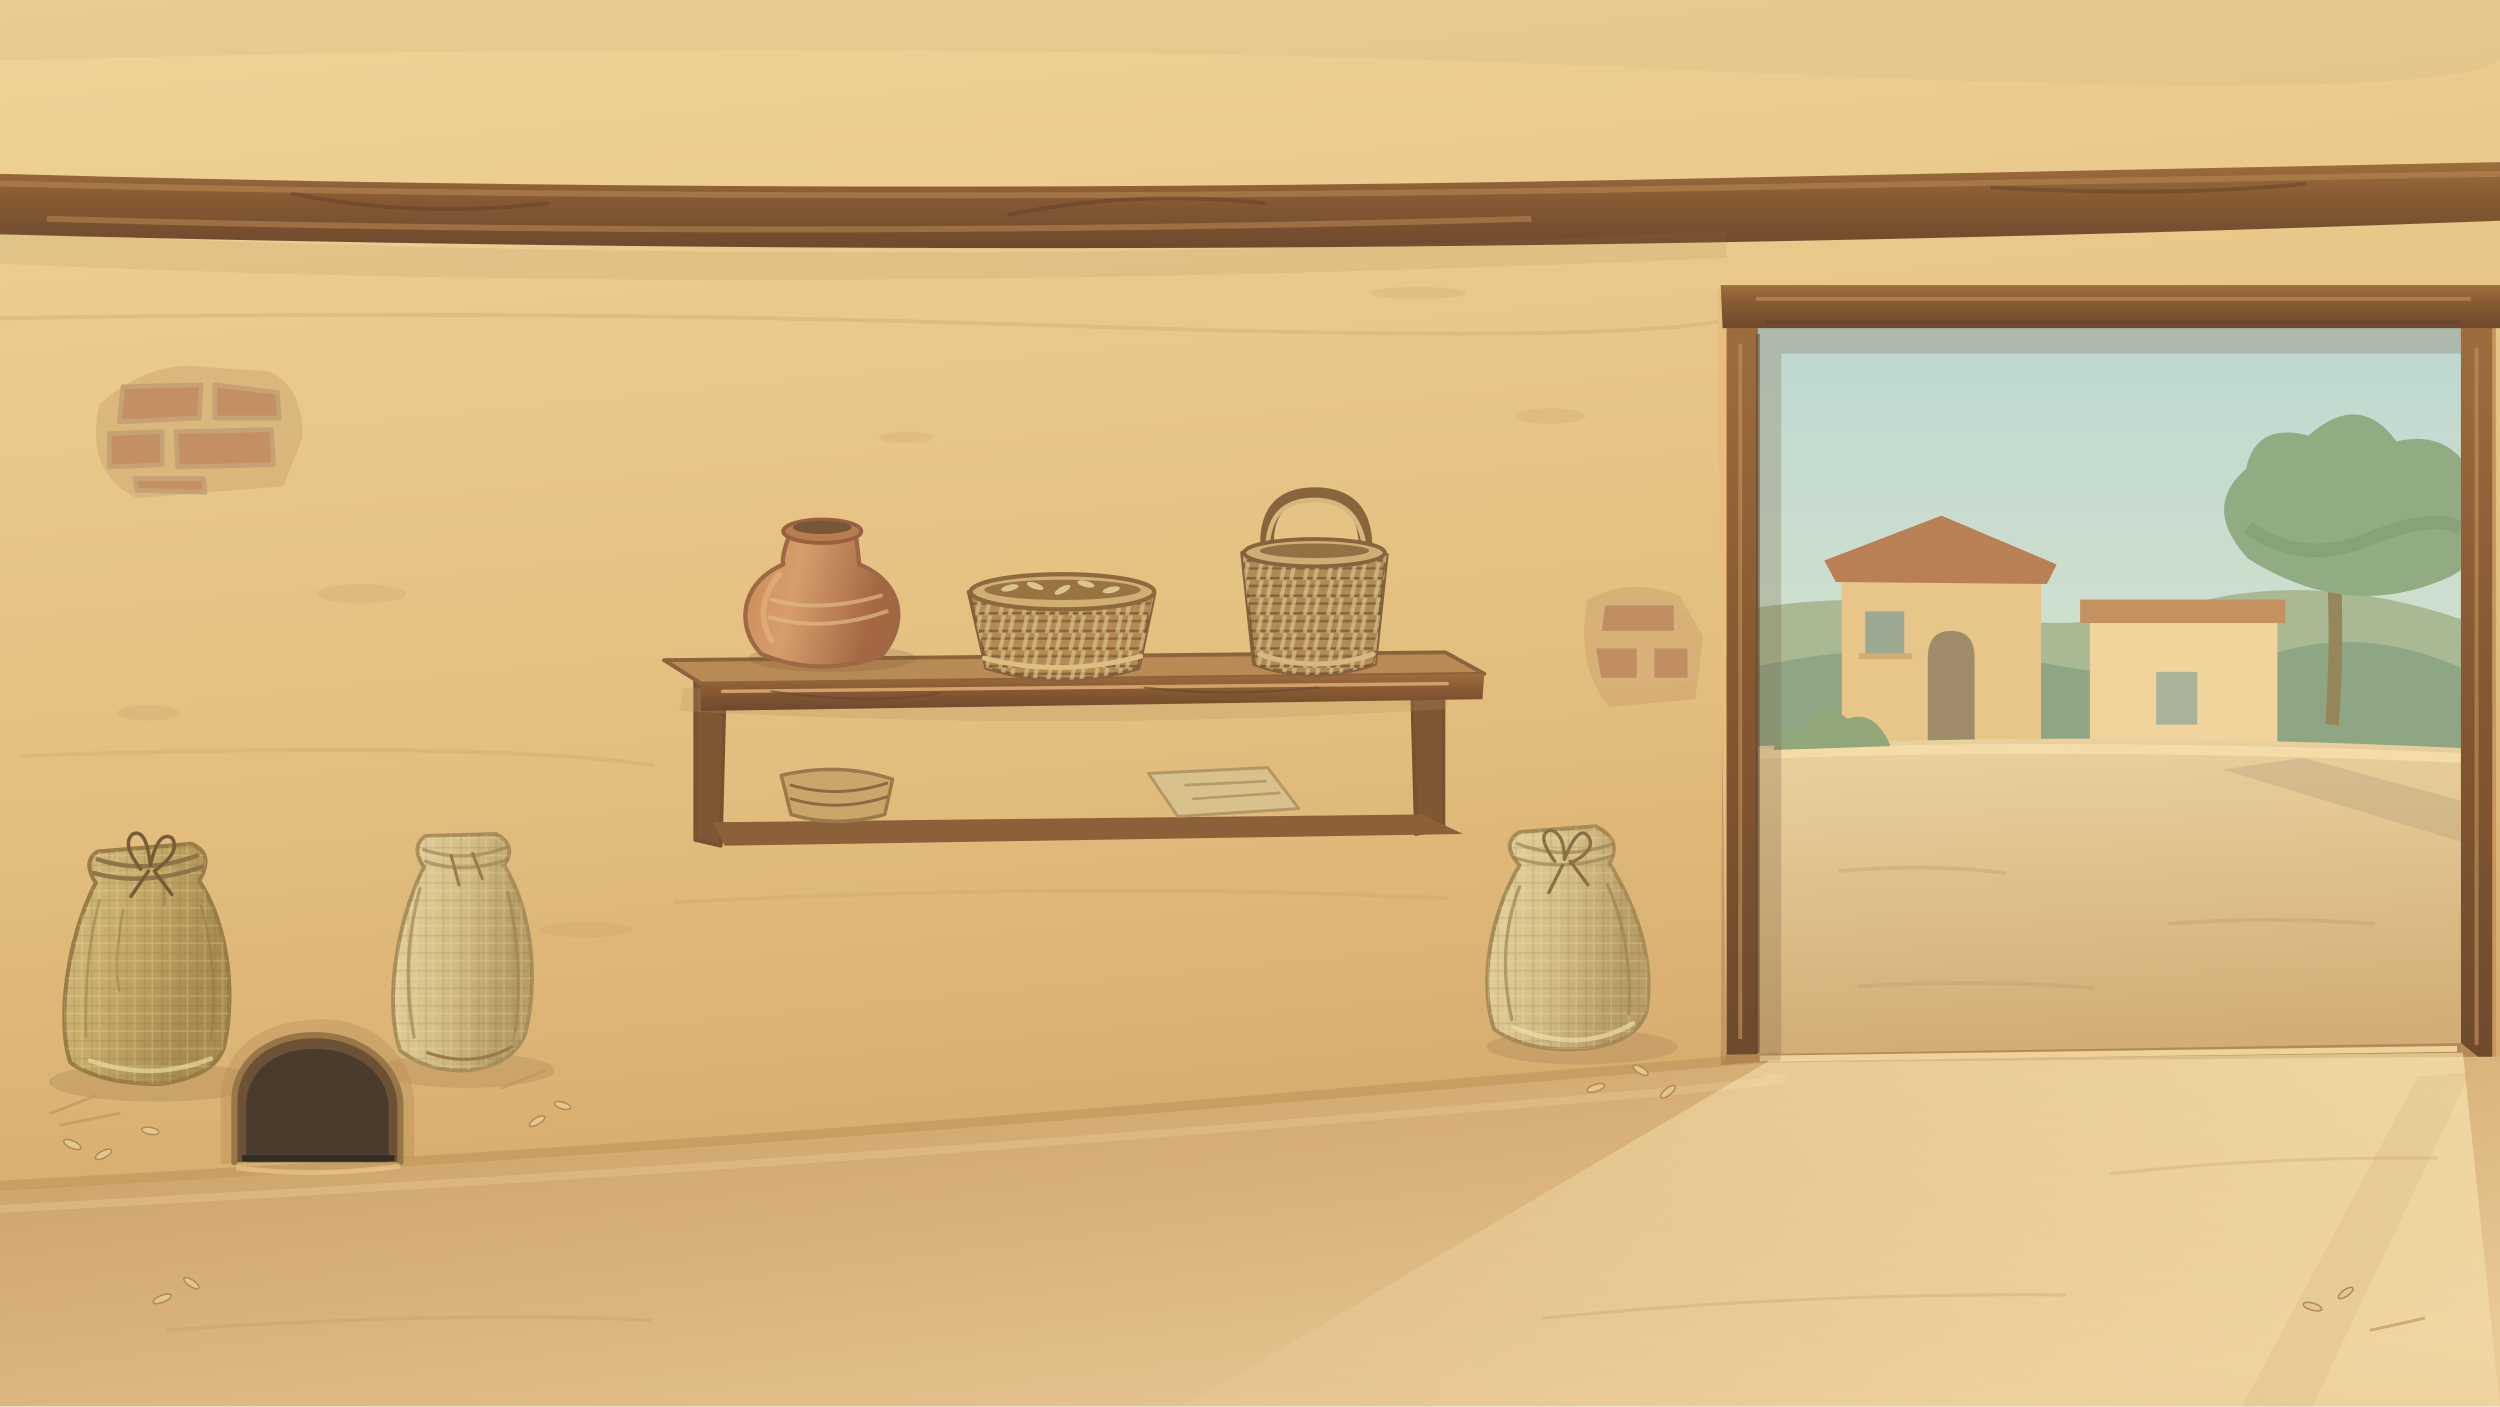
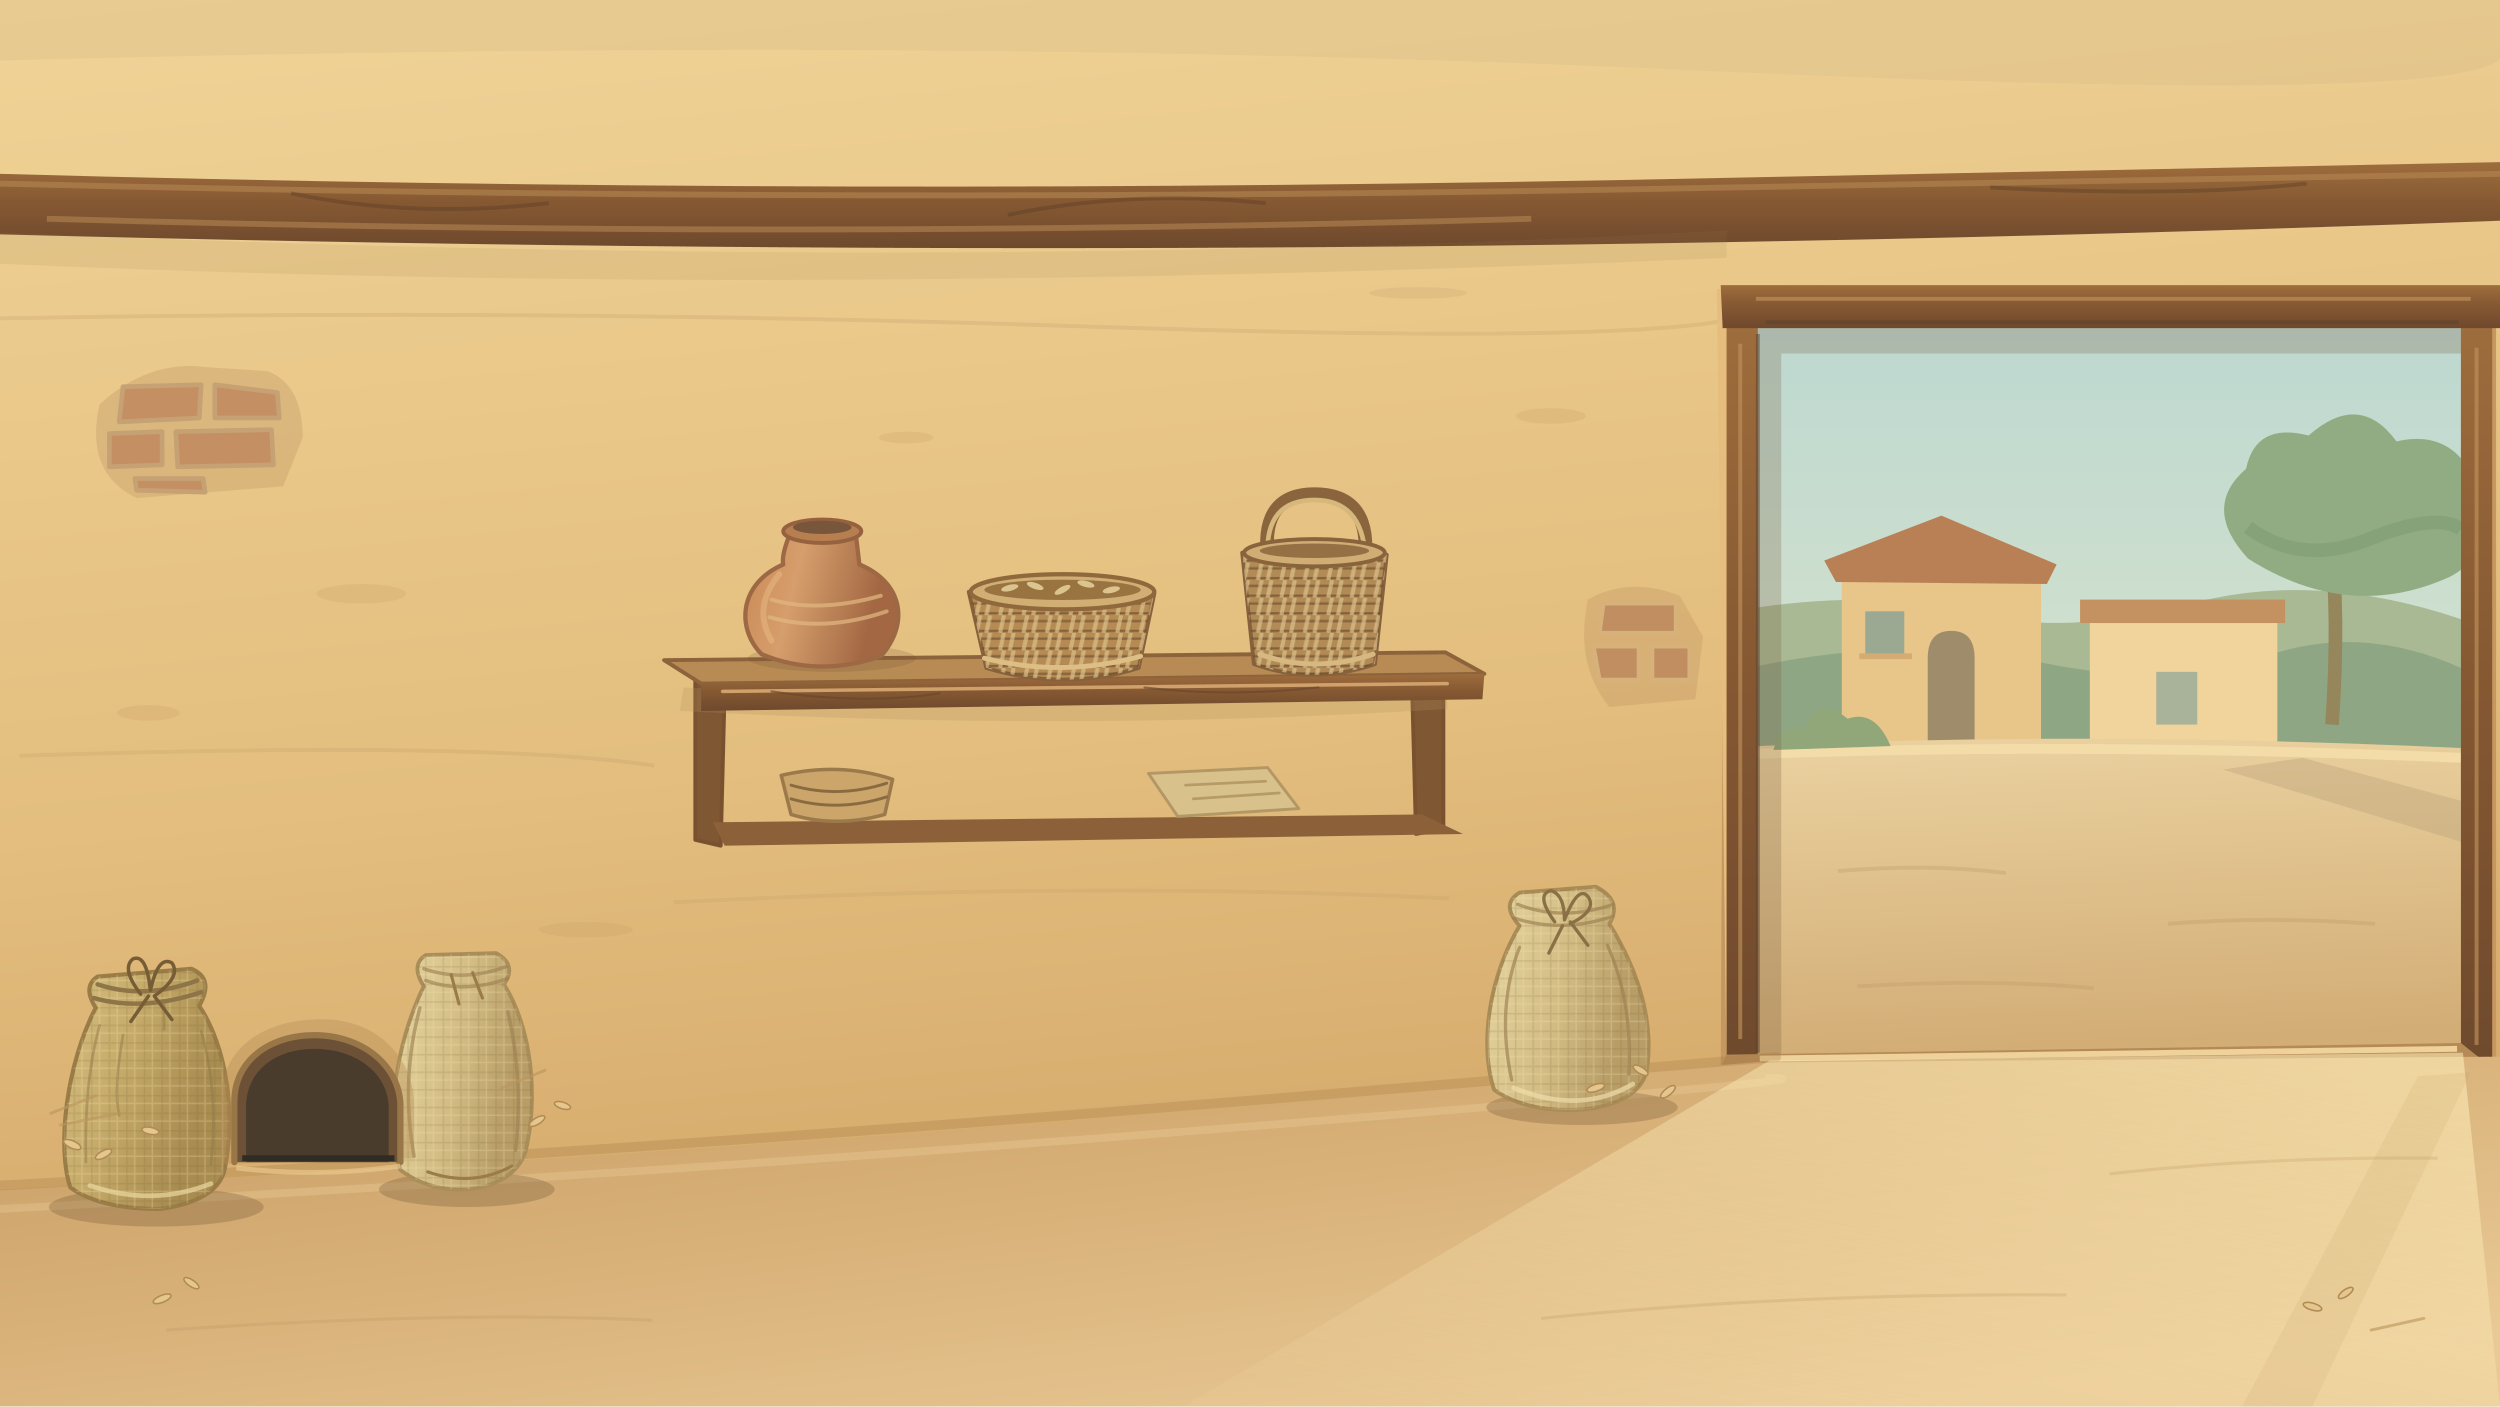
<svg xmlns="http://www.w3.org/2000/svg" width="1280" height="720" viewBox="0 0 1280 720" role="img" aria-labelledby="store-title">
  <defs>
    <linearGradient id="store-wall" x2=".18" y2="1">
      <stop stop-color="#f0d397" />
      <stop offset=".58" stop-color="#e3be7e" />
      <stop offset="1" stop-color="#d2a567" />
    </linearGradient>
    <linearGradient id="store-floor" x2=".84" y2=".92">
      <stop stop-color="#c59b63" />
      <stop offset=".5" stop-color="#d9b27a" />
      <stop offset="1" stop-color="#e9c995" />
    </linearGradient>
    <linearGradient id="store-sunbeam" x1=".88" y1="0" x2=".12" y2="1">
      <stop stop-color="#fff0bc" stop-opacity=".55" />
      <stop offset="1" stop-color="#fff0bc" stop-opacity=".06" />
    </linearGradient>
    <linearGradient id="store-timber" x2="0" y2="1">
      <stop stop-color="#9e6d3d" />
      <stop offset=".48" stop-color="#855832" />
      <stop offset="1" stop-color="#6e492d" />
    </linearGradient>
    <linearGradient id="store-sack" x2=".9" y2=".4">
      <stop stop-color="#d6bf81" />
      <stop offset=".45" stop-color="#c7ac6b" />
      <stop offset="1" stop-color="#a98c50" />
    </linearGradient>
    <linearGradient id="store-sack-light" x2=".92" y2=".26">
      <stop stop-color="#e6d5a0" />
      <stop offset=".58" stop-color="#d4bd85" />
      <stop offset="1" stop-color="#b89d67" />
    </linearGradient>
    <linearGradient id="store-pot" x2=".92" y2=".2">
      <stop stop-color="#c88955" />
      <stop offset=".42" stop-color="#d69e6c" />
      <stop offset="1" stop-color="#a36843" />
    </linearGradient>
    <linearGradient id="store-sky" x2="0" y2="1">
      <stop stop-color="#bdd8d1" />
      <stop offset="1" stop-color="#e6e9c9" />
    </linearGradient>
    <linearGradient id="store-courtyard" x2=".1" y2="1">
      <stop stop-color="#ead2a0" />
      <stop offset="1" stop-color="#d3ad76" />
    </linearGradient>
    <pattern id="store-weave" width="9" height="9" patternUnits="userSpaceOnUse">
      <path d="M0 2H9M2 0V9" fill="none" stroke="#745c35" stroke-width=".75" opacity=".17" />
      <path d="M0 6H9M6 0V9" fill="none" stroke="#f5e5ae" stroke-width=".8" opacity=".25" />
    </pattern>
    <pattern id="store-basket-weave" width="12" height="9" patternUnits="userSpaceOnUse">
      <path d="M0 3H12M0 8H12" stroke="#6f502f" stroke-width="1.2" opacity=".65" />
      <path d="M3 0 1 9M10 0 8 9" stroke="#dcc18b" stroke-width="2.1" opacity=".68" />
    </pattern>
    <clipPath id="store-door">
      <path d="M900 165H1260V540H900Z" />
    </clipPath>
    <clipPath id="store-left-sack">
      <path d="M49 452Q42 441 50 436L98 432Q110 437 102 451C116 472 121 506 115 535Q111 551 82 555Q51 555 36 544C29 523 34 481 49 452Z" />
    </clipPath>
    <clipPath id="store-back-sack">
      <path d="M217 444Q210 433 218 428L254 427Q265 433 258 443C272 465 276 500 269 529Q263 545 240 548Q219 549 205 538C197 516 202 474 217 444Z" />
    </clipPath>
    <clipPath id="store-right-sack">
      <path d="M778 443Q768 432 778 426L817 423Q831 430 824 442C840 468 847 494 843 518Q838 534 811 537Q782 539 765 527C757 503 763 468 778 443Z" />
    </clipPath>
    <clipPath id="store-basket">
      <path d="M496 303Q548 293 591 304L583 342Q545 354 505 342Z" />
    </clipPath>
    <clipPath id="store-tall-basket">
      <path d="M636 283Q674 274 710 284L704 340Q672 351 642 340Z" />
    </clipPath>
  </defs>
  <path d="M0 0H1280V720H0Z" fill="url(#store-wall)" />
  <path d="M0 31Q477 18 868 36T1280 30V0H0Z" fill="#dcc08a" opacity=".45" />
  <path d="M0 163Q281 158 551 167T884 164M10 387Q249 379 335 392M345 462Q557 451 742 460" fill="none" stroke="#c5a06a" stroke-width="2" opacity=".3" />
  <path d="M51 207Q76 184 106 188L137 190Q155 197 155 224L145 249 70 255Q43 242 51 207Z" fill="#d3ae75" opacity=".65" />
  <g fill="#c48f62" stroke="#c6a173" stroke-width="2.4" stroke-linejoin="round">
    <path d="M63 198 103 197 102 214 61 216Z" />
    <path d="M110 197 142 201 143 214 110 214Z" />
    <path d="M56 222 83 221 83 238 56 239Z" />
    <path d="M90 221 139 220 140 238 91 239Z" />
    <path d="M69 245 104 245 105 252 70 251Z" />
  </g>
  <path d="M813 307Q834 295 860 305L872 326 868 358 824 362Q806 340 813 307Z" fill="#cba26b" opacity=".5" />
  <g fill="#c18e62" stroke="#d6b17a" stroke-width="2">
    <path d="M821 309H858V324H819Z" />
    <path d="M816 331H839V348H819Z" />
    <path d="M846 331H865V348H846Z" />
  </g>
  <g fill="#b98d58" opacity=".17">
    <ellipse cx="185" cy="304" rx="23" ry="5" />
    <ellipse cx="794" cy="213" rx="18" ry="4" />
    <ellipse cx="300" cy="476" rx="24" ry="4" />
    <ellipse cx="726" cy="150" rx="25" ry="3" />
    <ellipse cx="464" cy="224" rx="14" ry="3" />
    <ellipse cx="76" cy="365" rx="16" ry="4" />
  </g>
  <path d="M0 89Q428 101 887 91L1280 83V113Q646 137 0 120Z" fill="url(#store-timber)" />
  <path d="M0 94Q436 105 885 96L1280 89M24 112Q401 123 784 112" fill="none" stroke="#b98b54" stroke-width="3" opacity=".54" />
  <path d="M149 99Q212 112 281 104M516 110Q579 97 648 104M1019 96Q1116 101 1181 94" fill="none" stroke="#5e3d25" stroke-width="2" opacity=".45" />
  <path d="M0 119Q478 140 884 118V132Q399 153 0 135Z" fill="#9b7444" opacity=".12" />
  <g clip-path="url(#store-door)">
    <path d="M900 165H1260V540H900Z" fill="url(#store-sky)" />
    <path d="M900 311Q962 302 1010 314T1122 309T1260 317V397H900Z" fill="#a8b994" />
    <path d="M900 341Q977 325 1044 339T1160 336T1260 342V400H900Z" fill="#8fa685" />
    <path d="M943 290H1045V391H943Z" fill="#e8c68a" />
    <path d="M934 287 994 264 1053 289 1048 299 940 298Z" fill="#b98056" />
    <path d="M987 337Q987 323 999 323T1011 337V390H987Z" fill="#9e8c6b" />
    <path d="M955 313H975V337H955Z" fill="#9ba993" />
    <path d="M952 336H979" fill="none" stroke="#d3ab73" stroke-width="3" />
    <path d="M1070 315H1166V391H1070Z" fill="#f0d49b" />
    <path d="M1065 307H1170V319H1065Z" fill="#c49261" />
    <path d="M1104 344H1125V371H1104Z" fill="#a8b39a" />
    <path d="M1193 274Q1198 314 1194 371" fill="none" stroke="#95865b" stroke-width="7" />
    <path d="M1151 286Q1127 260 1150 240Q1155 216 1182 223Q1208 200 1227 226Q1257 219 1269 250Q1280 281 1255 295Q1203 319 1151 286Z" fill="#91ac83" />
    <path d="M1151 270Q1178 290 1213 276T1260 271" fill="none" stroke="#7d9b72" stroke-width="7" opacity=".6" />
    <path d="M900 382Q1066 374 1260 383V540H900Z" fill="url(#store-courtyard)" />
    <path d="M900 386Q1069 380 1260 388" fill="none" stroke="#f4dca9" stroke-width="5" />
    <path d="M1179 388 1260 410V431L1138 394Z" fill="#b8a078" opacity=".38" />
    <path d="M941 446Q987 442 1027 447M1110 473Q1158 469 1216 473M951 505Q1020 501 1072 506" fill="none" stroke="#bd9c68" stroke-width="2" opacity=".35" />
    <path d="M908 384Q912 369 924 374Q930 355 946 368Q960 363 968 382Z" fill="#91a779" />
  </g>
  <path d="M883 148H1278V558H1260V165H900V549H881Z" fill="#c6975f" />
  <path d="M879 148H1280V163H900V549H884Z" fill="#e6bd7e" />
  <path d="M900 165H1260V181H912V540H900Z" fill="#775b3d" opacity=".26" />
  <path d="M1260 165H1276V555H1260Z" fill="url(#store-timber)" />
  <path d="M884 165H900V548H884Z" fill="url(#store-timber)" />
  <path d="M881 146H1280V168H882Z" fill="url(#store-timber)" />
  <path d="M891 176V532M1268 178V535M899 153H1265" fill="none" stroke="#c09159" stroke-width="2" opacity=".65" />
  <path d="M904 165H1259M900 171V539" fill="none" stroke="#5d412c" stroke-width="2" opacity=".55" />
  <path d="M884 540 1260 534 1280 550 876 558Z" fill="#b58a57" />
  <path d="M901 542 1258 537" fill="none" stroke="#efd19a" stroke-width="3" />
  <path d="M0 609Q343 592 641 566T900 544L1280 541V720H0Z" fill="url(#store-floor)" />
  <path d="M0 607Q332 589 646 563T900 542" fill="none" stroke="#a67a46" stroke-width="5" opacity=".32" />
  <path d="M0 619Q338 601 649 576T904 552" fill="none" stroke="#ecd097" stroke-width="4" opacity=".34" />
  <path d="M906 543 1261 539 1280 720 606 720Z" fill="url(#store-sunbeam)" />
  <path d="M1238 551 1265 549 1184 720H1148Z" fill="#b68d55" opacity=".12" />
  <path d="M85 681Q232 671 334 676M789 675Q917 662 1058 663M1080 601Q1162 592 1248 593" fill="none" stroke="#b38b58" stroke-width="1.6" opacity=".22" />
  <g stroke-linecap="round" stroke-linejoin="round">
    <path d="M356 349V430L369 433 371 354M723 352 725 427 739 424 739 349" fill="#805733" stroke="#79512f" stroke-width="2" />
    <path d="M365 421 728 417 749 427 371 433Z" fill="#8c6139" />
    <path d="M350 352Q552 363 741 350V363Q548 375 348 364Z" fill="#b4905e" opacity=".24" />
    <path d="M340 338 740 334 760 345 359 350Z" fill="#b88a54" stroke="#8d633b" stroke-width="2" />
    <path d="M359 350 760 345 759 358 359 364Z" fill="url(#store-timber)" />
    <path d="M370 354Q546 352 741 350" fill="none" stroke="#d0a16a" stroke-width="1.8" />
    <path d="M395 354Q443 361 481 355M586 352Q629 357 675 352" fill="none" stroke="#67472d" stroke-width="1.1" opacity=".65" />
    <ellipse cx="426" cy="337" rx="43" ry="7" fill="#684b30" opacity=".18" />
    <path d="M405 272Q400 284 401 289C378 299 377 322 390 335Q419 347 451 336C466 319 462 298 440 289L438 272Z" fill="url(#store-pot)" stroke="#9d6844" stroke-width="2.2" />
    <ellipse cx="421" cy="272" rx="20" ry="6" fill="#b77e50" stroke="#96613f" stroke-width="2" />
    <ellipse cx="421" cy="270" rx="15" ry="3.4" fill="#78563b" />
    <path d="M395 307Q419 314 451 305M394 316Q422 324 454 313" fill="none" stroke="#e1b780" stroke-width="2" opacity=".72" />
    <path d="M399 294Q385 311 395 328" fill="none" stroke="#efc28b" stroke-width="3" opacity=".42" />
    <path d="M496 303Q548 293 591 304L583 342Q545 354 505 342Z" fill="#b68b53" stroke="#87613a" stroke-width="2" />
    <path d="M490 296H599V353H490Z" fill="url(#store-basket-weave)" clip-path="url(#store-basket)" />
    <ellipse cx="544" cy="303" rx="47" ry="9" fill="#d1ae73" stroke="#8f693c" stroke-width="2.2" />
    <ellipse cx="544" cy="302" rx="40" ry="5.2" fill="#997340" />
    <g fill="#dbc48d">
      <ellipse cx="517" cy="301" rx="4.5" ry="1.6" transform="rotate(-14 517 301)" />
      <ellipse cx="530" cy="300" rx="4.5" ry="1.6" transform="rotate(19 530 300)" />
      <ellipse cx="544" cy="302" rx="4.5" ry="1.6" transform="rotate(-28 544 302)" />
      <ellipse cx="556" cy="299" rx="4.5" ry="1.6" transform="rotate(14 556 299)" />
      <ellipse cx="569" cy="302" rx="4.5" ry="1.6" transform="rotate(-12 569 302)" />
    </g>
    <path d="M504 337Q544 347 584 336" fill="none" stroke="#ddbf85" stroke-width="2.5" />
    <path d="M649 284Q646 253 673 253Q701 253 699 284" fill="none" stroke="#8a643c" stroke-width="7" />
    <path d="M649 284Q648 256 673 256Q697 256 699 284" fill="none" stroke="#d6b77c" stroke-width="2.4" />
    <path d="M636 283Q674 274 710 284L704 340Q672 351 642 340Z" fill="#b18a55" stroke="#86613c" stroke-width="2" />
    <path d="M630 276H717V352H630Z" fill="url(#store-basket-weave)" clip-path="url(#store-tall-basket)" />
    <ellipse cx="673" cy="283" rx="36" ry="7" fill="#cfad74" stroke="#88633c" stroke-width="2" />
    <ellipse cx="673" cy="282" rx="28" ry="3.7" fill="#947044" />
    <path d="M645 335Q673 345 703 335" fill="none" stroke="#d7b881" stroke-width="2.6" />
    <path d="M400 397Q430 390 457 399L453 417Q428 424 405 417Z" fill="#cba56a" stroke="#9c794b" stroke-width="1.8" />
    <path d="M405 402Q429 409 454 401M405 409Q429 416 454 408" fill="none" stroke="#8a6a41" stroke-width="1.5" />
    <path d="M588 396 649 393 665 414 603 418Z" fill="#d9c18c" stroke="#b39765" stroke-width="1.5" />
    <path d="M607 402 648 400M611 409 655 406" fill="none" stroke="#b69a68" stroke-width="1.4" />
  </g>
  <g stroke-linecap="round" stroke-linejoin="round">
-     <ellipse cx="80" cy="554" rx="55" ry="10" fill="#81613d" opacity=".19" />
-     <path d="M49 452Q42 441 50 436L98 432Q110 437 102 451C116 472 121 506 115 535Q111 551 82 555Q51 555 36 544C29 523 34 481 49 452Z" fill="url(#store-sack)" stroke="#9a7c46" stroke-width="2.1" />
-     <path d="M25 425H126V565H25Z" fill="url(#store-weave)" clip-path="url(#store-left-sack)" />
-     <path d="M50 440Q74 448 101 438M48 447Q73 454 103 444" fill="none" stroke="#8e7548" stroke-width="2.3" />
-     <path d="M51 461Q43 490 44 531M103 464Q112 495 108 532M63 466Q58 494 61 507M84 450 84 463" fill="none" stroke="#8f7747" stroke-width="1.4" opacity=".48" />
-     <path d="M46 543Q78 554 108 542" fill="none" stroke="#ecdaa1" stroke-width="2.4" opacity=".68" />
-     <path d="M72 445Q62 432 68 427Q75 424 77 443Q81 425 88 429Q93 436 79 446L88 458M76 446 67 459" fill="none" stroke="#775d35" stroke-width="1.8" />
-     <ellipse cx="239" cy="548" rx="45" ry="9" fill="#81613d" opacity=".17" />
-     <path d="M217 444Q210 433 218 428L254 427Q265 433 258 443C272 465 276 500 269 529Q263 545 240 548Q219 549 205 538C197 516 202 474 217 444Z" fill="url(#store-sack-light)" stroke="#aa8e5a" stroke-width="2" />
-     <path d="M191 419H282V558H191Z" fill="url(#store-weave)" clip-path="url(#store-back-sack)" />
-     <path d="M217 435Q237 442 259 434M218 441Q237 448 260 440M215 455Q205 492 212 531M260 457Q268 491 264 528" fill="none" stroke="#9b8150" stroke-width="1.8" opacity=".62" />
-     <path d="M231 438 235 453M242 437 247 450M219 539Q242 547 262 536" fill="none" stroke="#9a7b49" stroke-width="1.6" />
-     <ellipse cx="810" cy="536" rx="49" ry="9" fill="#81613d" opacity=".18" />
-     <path d="M778 443Q768 432 778 426L817 423Q831 430 824 442C840 468 847 494 843 518Q838 534 811 537Q782 539 765 527C757 503 763 468 778 443Z" fill="url(#store-sack-light)" stroke="#a98b56" stroke-width="2" />
-     <path d="M752 415H853V546H752Z" fill="url(#store-weave)" clip-path="url(#store-right-sack)" />
-     <path d="M777 432Q800 441 826 432M775 439Q800 447 826 438M778 454Q766 485 774 522M823 453Q836 482 834 519" fill="none" stroke="#9c8050" stroke-width="1.7" opacity=".67" />
-     <path d="M796 441Q786 427 794 425Q801 427 801 440Q808 422 813 428Q818 435 804 442M800 443 793 457M804 441 813 453" fill="none" stroke="#897045" stroke-width="1.7" />
-     <path d="M775 526Q809 540 836 524" fill="none" stroke="#efdda9" stroke-width="2.4" opacity=".7" />
+     <g transform="translate(0 64)">
+       <ellipse cx="80" cy="554" rx="55" ry="10" fill="#81613d" opacity=".34" />
+       <path d="M49 452Q42 441 50 436L98 432Q110 437 102 451C116 472 121 506 115 535Q111 551 82 555Q51 555 36 544C29 523 34 481 49 452Z" fill="url(#store-sack)" stroke="#9a7c46" stroke-width="2.1" />
+       <path d="M25 425H126V565H25Z" fill="url(#store-weave)" clip-path="url(#store-left-sack)" />
+       <path d="M50 440Q74 448 101 438M48 447Q73 454 103 444" fill="none" stroke="#8e7548" stroke-width="2.3" />
+       <path d="M51 461Q43 490 44 531M103 464Q112 495 108 532M63 466Q58 494 61 507M84 450 84 463" fill="none" stroke="#8f7747" stroke-width="1.4" opacity=".48" />
+       <path d="M46 543Q78 554 108 542" fill="none" stroke="#ecdaa1" stroke-width="2.4" opacity=".68" />
+       <path d="M72 445Q62 432 68 427Q75 424 77 443Q81 425 88 429Q93 436 79 446L88 458M76 446 67 459" fill="none" stroke="#775d35" stroke-width="1.8" />
+     </g>
+     <g transform="translate(0 61)">
+       <ellipse cx="239" cy="548" rx="45" ry="9" fill="#81613d" opacity=".34" />
+       <path d="M217 444Q210 433 218 428L254 427Q265 433 258 443C272 465 276 500 269 529Q263 545 240 548Q219 549 205 538C197 516 202 474 217 444Z" fill="url(#store-sack-light)" stroke="#aa8e5a" stroke-width="2" />
+       <path d="M191 419H282V558H191Z" fill="url(#store-weave)" clip-path="url(#store-back-sack)" />
+       <path d="M217 435Q237 442 259 434M218 441Q237 448 260 440M215 455Q205 492 212 531M260 457Q268 491 264 528" fill="none" stroke="#9b8150" stroke-width="1.8" opacity=".62" />
+       <path d="M231 438 235 453M242 437 247 450M219 539Q242 547 262 536" fill="none" stroke="#9a7b49" stroke-width="1.6" />
+     </g>
+     <g transform="translate(0 31)">
+       <ellipse cx="810" cy="536" rx="49" ry="9" fill="#81613d" opacity=".34" />
+       <path d="M778 443Q768 432 778 426L817 423Q831 430 824 442C840 468 847 494 843 518Q838 534 811 537Q782 539 765 527C757 503 763 468 778 443Z" fill="url(#store-sack-light)" stroke="#a98b56" stroke-width="2" />
+       <path d="M752 415H853V546H752Z" fill="url(#store-weave)" clip-path="url(#store-right-sack)" />
+       <path d="M777 432Q800 441 826 432M775 439Q800 447 826 438M778 454Q766 485 774 522M823 453Q836 482 834 519" fill="none" stroke="#9c8050" stroke-width="1.7" opacity=".67" />
+       <path d="M796 441Q786 427 794 425Q801 427 801 440Q808 422 813 428Q818 435 804 442M800 443 793 457M804 441 813 453" fill="none" stroke="#897045" stroke-width="1.7" />
+       <path d="M775 526Q809 540 836 524" fill="none" stroke="#efdda9" stroke-width="2.4" opacity=".7" />
+     </g>
  </g>
  <path d="M113 596V563C113 539 132 523 161 522C191 520 211 540 212 564V593Z" fill="#b28a54" opacity=".37" />
  <path d="M120 595V564C120 543 138 530 161 530C185 530 204 545 205 565V595Z" fill="#6c5136" />
  <path d="M126 595V565C127 548 141 537 161 537C182 537 198 549 199 566V595Z" fill="#493c2c" />
  <path d="M120 595V564C120 543 138 530 161 530C185 530 204 545 205 565V595" fill="none" stroke="#997648" stroke-width="3.2" stroke-linecap="round" />
  <path d="M124 593H202" fill="none" stroke="#312c23" stroke-width="3" />
  <path d="M121 598Q163 603 205 597" fill="none" stroke="#efcf95" stroke-width="2.5" opacity=".58" />
  <g fill="#e5c78d" stroke="#b08b53" stroke-width=".8">
    <ellipse cx="37" cy="586" rx="4.8" ry="1.9" transform="rotate(24 37 586)" />
    <ellipse cx="53" cy="591" rx="4.6" ry="1.8" transform="rotate(-28 53 591)" />
    <ellipse cx="77" cy="579" rx="4.4" ry="1.8" transform="rotate(11 77 579)" />
    <ellipse cx="275" cy="574" rx="4.5" ry="1.7" transform="rotate(-31 275 574)" />
    <ellipse cx="288" cy="566" rx="4.3" ry="1.7" transform="rotate(17 288 566)" />
    <ellipse cx="817" cy="557" rx="4.7" ry="1.8" transform="rotate(-18 817 557)" />
    <ellipse cx="840" cy="548" rx="4.3" ry="1.7" transform="rotate(31 840 548)" />
    <ellipse cx="854" cy="559" rx="4.6" ry="1.8" transform="rotate(-39 854 559)" />
    <ellipse cx="83" cy="665" rx="4.9" ry="1.8" transform="rotate(-22 83 665)" />
    <ellipse cx="98" cy="657" rx="4.5" ry="1.7" transform="rotate(34 98 657)" />
    <ellipse cx="1184" cy="669" rx="4.9" ry="1.8" transform="rotate(16 1184 669)" />
    <ellipse cx="1201" cy="662" rx="4.4" ry="1.7" transform="rotate(-35 1201 662)" />
  </g>
  <path d="M26 570 49 561M31 576 61 570M257 557 279 548M1214 681 1241 675" fill="none" stroke="#ba965d" stroke-width="1.5" stroke-linecap="round" opacity=".63" />
</svg>
